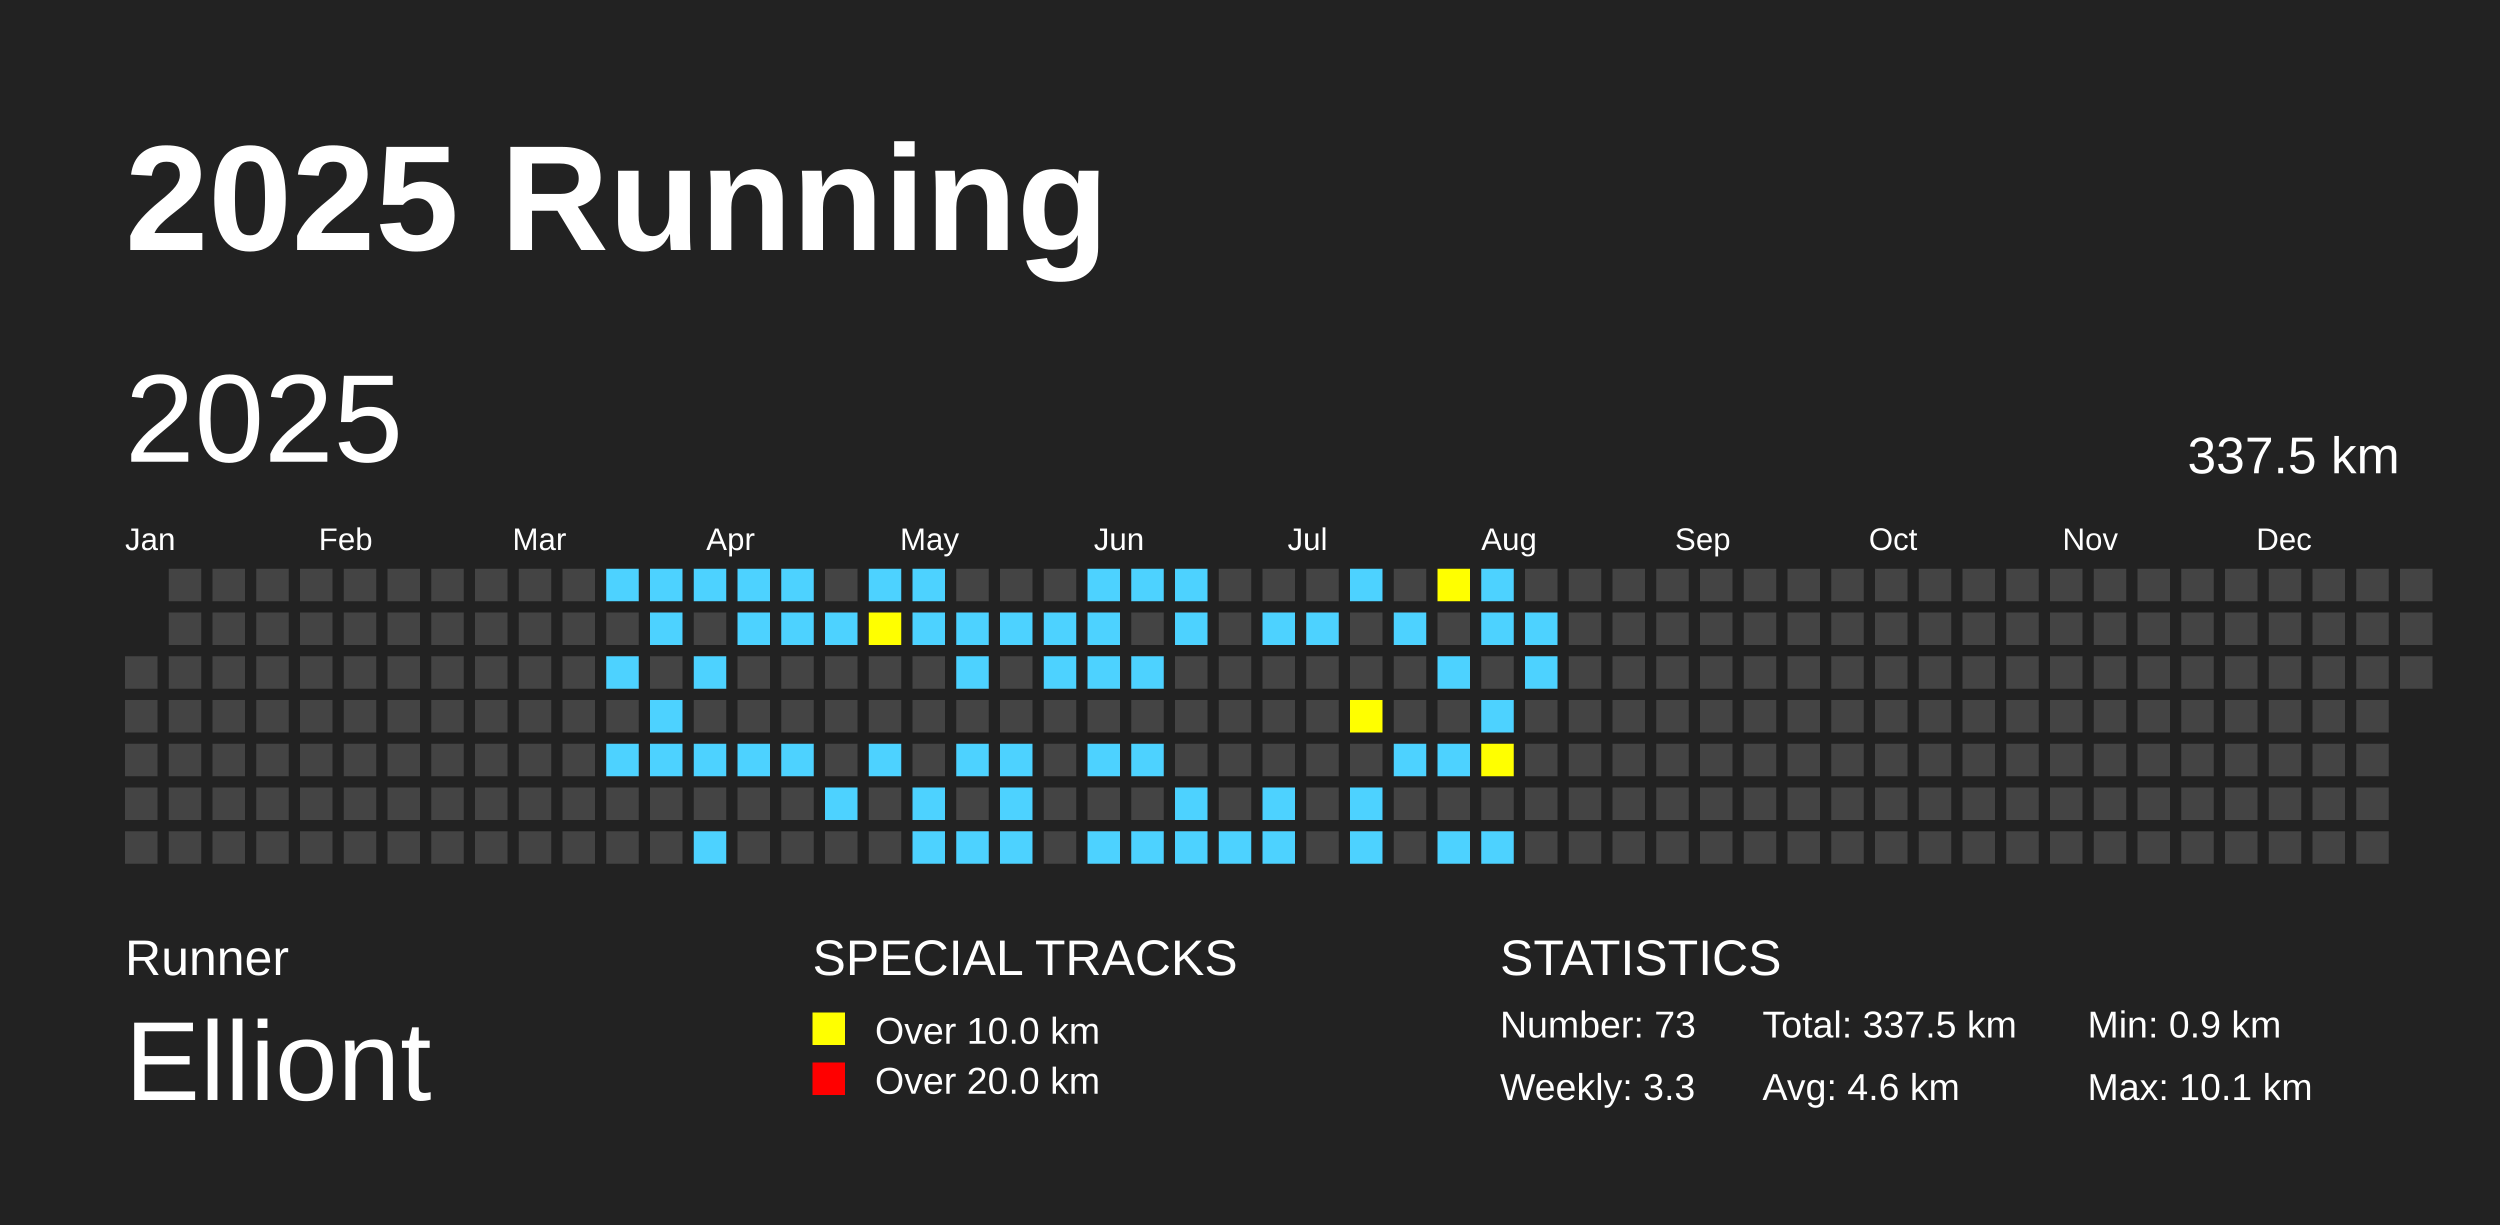
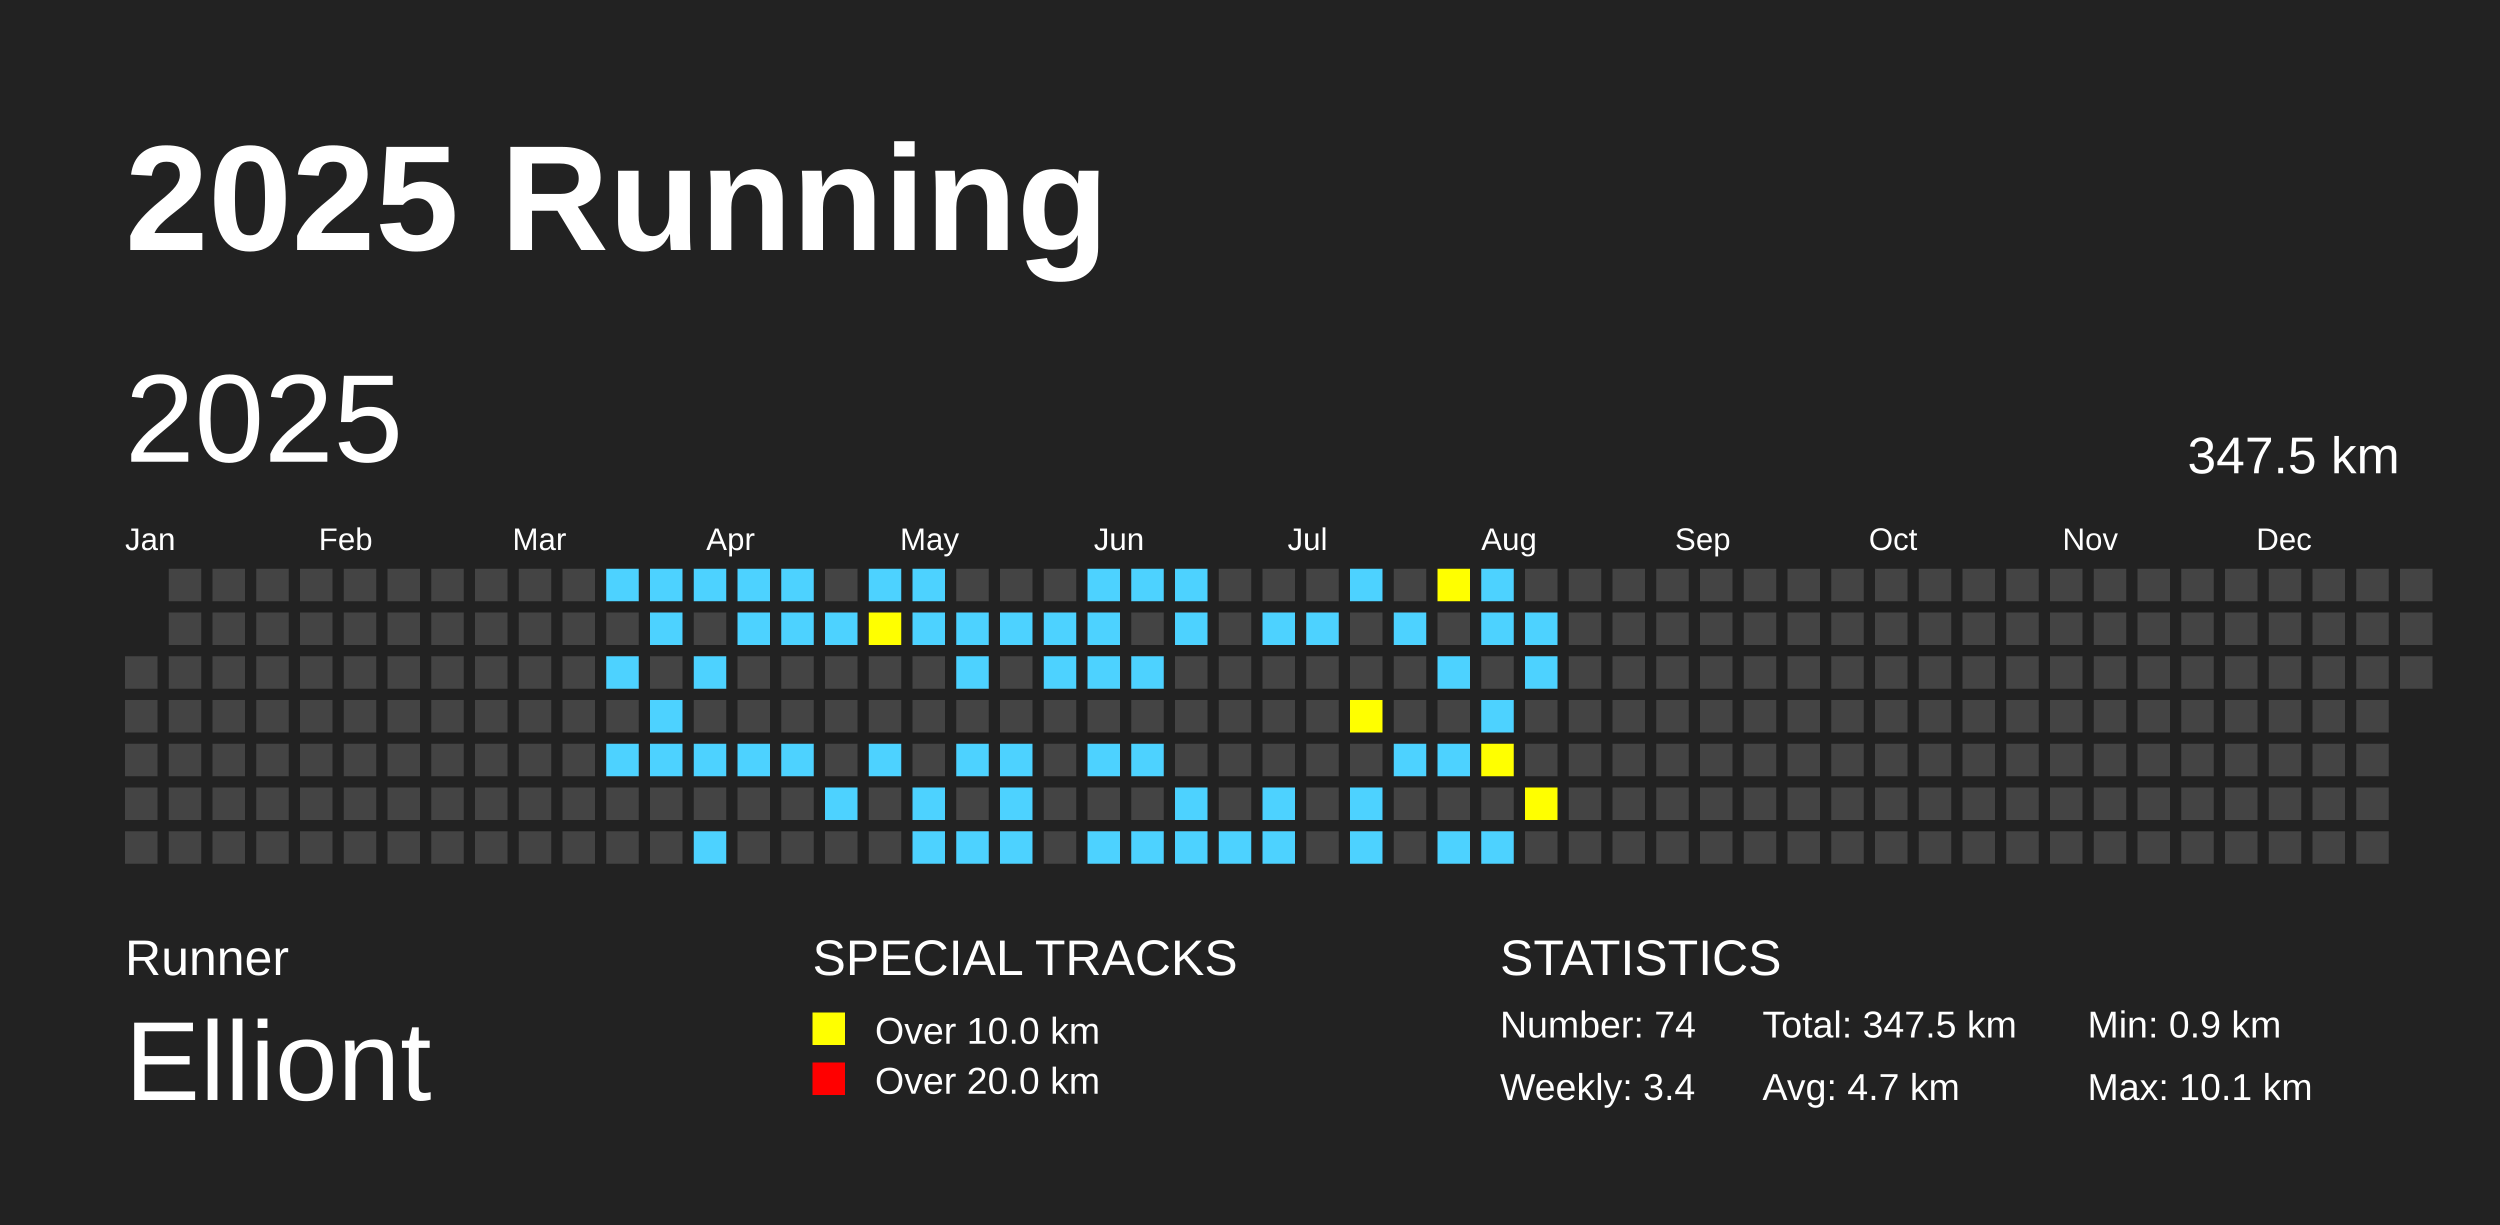
<svg xmlns="http://www.w3.org/2000/svg" baseProfile="full" height="98mm" version="1.1" viewBox="0,0,200,98" width="200mm">
  <defs />
  <rect fill="#222222" height="98" width="200" x="0" y="0" />
  <text fill="#FFFFFF" style="font-size:12px; font-family:Arial; font-weight:bold;" x="10" y="20">2025 Running</text>
  <text fill="#FFFFFF" style="font-size:4px; font-family:Arial" x="10" y="78">Runner</text>
  <text fill="#FFFFFF" style="font-size:9px; font-family:Arial" x="10" y="88">Elliont</text>
  <text fill="#FFFFFF" style="font-size:4px; font-family:Arial" x="65" y="78">SPECIAL TRACKS</text>
  <rect fill="yellow" height="2.6" width="2.6" x="65" y="81" />
  <text fill="#FFFFFF" style="font-size:3px; font-family:Arial" x="70" y="83.5">Over 10.0 km</text>
  <rect fill="red" height="2.6" width="2.6" x="65" y="85" />
  <text fill="#FFFFFF" style="font-size:3px; font-family:Arial" x="70" y="87.5">Over 20.0 km</text>
  <text fill="#FFFFFF" style="font-size:4px; font-family:Arial" x="120" y="78">STATISTICS</text>
-   <text fill="#FFFFFF" style="font-size:3px; font-family:Arial" x="120" y="83">Number: 73</text>
-   <text fill="#FFFFFF" style="font-size:3px; font-family:Arial" x="120" y="88">Weekly: 3.3</text>
-   <text fill="#FFFFFF" style="font-size:3px; font-family:Arial" x="141" y="83">Total: 337.5 km</text>
-   <text fill="#FFFFFF" style="font-size:3px; font-family:Arial" x="141" y="88">Avg: 4.6 km</text>
+   <text fill="#FFFFFF" style="font-size:3px; font-family:Arial" x="120" y="83">Number: 74</text>
+   <text fill="#FFFFFF" style="font-size:3px; font-family:Arial" x="120" y="88">Weekly: 3.4</text>
+   <text fill="#FFFFFF" style="font-size:3px; font-family:Arial" x="141" y="83">Total: 347.5 km</text>
+   <text fill="#FFFFFF" style="font-size:3px; font-family:Arial" x="141" y="88">Avg: 4.7 km</text>
  <text fill="#FFFFFF" style="font-size:3px; font-family:Arial" x="167" y="83">Min: 0.9 km</text>
  <text fill="#FFFFFF" style="font-size:3px; font-family:Arial" x="167" y="88">Max: 10.1 km</text>
  <text dominant-baseline="hanging" fill="#FFFFFF" style="font-size:10.0px; font-family:Arial;" x="10" y="30">2025</text>
-   <text dominant-baseline="hanging" fill="#FFFFFF" style="font-size:4.125px; font-family:Arial;" x="175" y="35">337.5 km</text>
+   <text dominant-baseline="hanging" fill="#FFFFFF" style="font-size:4.125px; font-family:Arial;" x="175" y="35">347.5 km</text>
  <text fill="#FFFFFF" style="font-size:2.5px; font-family:Arial" x="10.0" y="44">Jan</text>
  <text fill="#FFFFFF" style="font-size:2.5px; font-family:Arial" x="25.5" y="44">Feb</text>
  <text fill="#FFFFFF" style="font-size:2.5px; font-family:Arial" x="41.0" y="44">Mar</text>
  <text fill="#FFFFFF" style="font-size:2.5px; font-family:Arial" x="56.5" y="44">Apr</text>
  <text fill="#FFFFFF" style="font-size:2.5px; font-family:Arial" x="72.0" y="44">May</text>
  <text fill="#FFFFFF" style="font-size:2.5px; font-family:Arial" x="87.5" y="44">Jun</text>
  <text fill="#FFFFFF" style="font-size:2.5px; font-family:Arial" x="103.0" y="44">Jul</text>
  <text fill="#FFFFFF" style="font-size:2.5px; font-family:Arial" x="118.5" y="44">Aug</text>
  <text fill="#FFFFFF" style="font-size:2.5px; font-family:Arial" x="134.0" y="44">Sep</text>
  <text fill="#FFFFFF" style="font-size:2.5px; font-family:Arial" x="149.5" y="44">Oct</text>
  <text fill="#FFFFFF" style="font-size:2.5px; font-family:Arial" x="165.0" y="44">Nov</text>
  <text fill="#FFFFFF" style="font-size:2.5px; font-family:Arial" x="180.5" y="44">Dec</text>
  <rect fill="#444444" height="2.6" width="2.6" x="10.0" y="52.5" />
  <rect fill="#444444" height="2.6" width="2.6" x="10.0" y="56.0" />
  <rect fill="#444444" height="2.6" width="2.6" x="10.0" y="59.5" />
  <rect fill="#444444" height="2.6" width="2.6" x="10.0" y="63.0" />
  <rect fill="#444444" height="2.6" width="2.6" x="10.0" y="66.5" />
  <rect fill="#444444" height="2.6" width="2.6" x="13.5" y="45.5" />
  <rect fill="#444444" height="2.6" width="2.6" x="13.5" y="49.0" />
  <rect fill="#444444" height="2.6" width="2.6" x="13.5" y="52.5" />
  <rect fill="#444444" height="2.6" width="2.6" x="13.5" y="56.0" />
  <rect fill="#444444" height="2.6" width="2.6" x="13.5" y="59.5" />
  <rect fill="#444444" height="2.6" width="2.6" x="13.5" y="63.0" />
  <rect fill="#444444" height="2.6" width="2.6" x="13.5" y="66.5" />
  <rect fill="#444444" height="2.6" width="2.6" x="17.0" y="45.5" />
  <rect fill="#444444" height="2.6" width="2.6" x="17.0" y="49.0" />
  <rect fill="#444444" height="2.6" width="2.6" x="17.0" y="52.5" />
  <rect fill="#444444" height="2.6" width="2.6" x="17.0" y="56.0" />
  <rect fill="#444444" height="2.6" width="2.6" x="17.0" y="59.5" />
  <rect fill="#444444" height="2.6" width="2.6" x="17.0" y="63.0" />
  <rect fill="#444444" height="2.6" width="2.6" x="17.0" y="66.5" />
  <rect fill="#444444" height="2.6" width="2.6" x="20.5" y="45.5" />
  <rect fill="#444444" height="2.6" width="2.6" x="20.5" y="49.0" />
  <rect fill="#444444" height="2.6" width="2.6" x="20.5" y="52.5" />
  <rect fill="#444444" height="2.6" width="2.6" x="20.5" y="56.0" />
  <rect fill="#444444" height="2.6" width="2.6" x="20.5" y="59.5" />
  <rect fill="#444444" height="2.6" width="2.6" x="20.5" y="63.0" />
  <rect fill="#444444" height="2.6" width="2.6" x="20.5" y="66.5" />
  <rect fill="#444444" height="2.6" width="2.6" x="24.0" y="45.5" />
  <rect fill="#444444" height="2.6" width="2.6" x="24.0" y="49.0" />
  <rect fill="#444444" height="2.6" width="2.6" x="24.0" y="52.5" />
  <rect fill="#444444" height="2.6" width="2.6" x="24.0" y="56.0" />
  <rect fill="#444444" height="2.6" width="2.6" x="24.0" y="59.5" />
  <rect fill="#444444" height="2.6" width="2.6" x="24.0" y="63.0" />
  <rect fill="#444444" height="2.6" width="2.6" x="24.0" y="66.5" />
  <rect fill="#444444" height="2.6" width="2.6" x="27.5" y="45.5" />
  <rect fill="#444444" height="2.6" width="2.6" x="27.5" y="49.0" />
  <rect fill="#444444" height="2.6" width="2.6" x="27.5" y="52.5" />
  <rect fill="#444444" height="2.6" width="2.6" x="27.5" y="56.0" />
  <rect fill="#444444" height="2.6" width="2.6" x="27.5" y="59.5" />
  <rect fill="#444444" height="2.6" width="2.6" x="27.5" y="63.0" />
  <rect fill="#444444" height="2.6" width="2.6" x="27.5" y="66.5" />
  <rect fill="#444444" height="2.6" width="2.6" x="31.0" y="45.5" />
  <rect fill="#444444" height="2.6" width="2.6" x="31.0" y="49.0" />
  <rect fill="#444444" height="2.6" width="2.6" x="31.0" y="52.5" />
  <rect fill="#444444" height="2.6" width="2.6" x="31.0" y="56.0" />
  <rect fill="#444444" height="2.6" width="2.6" x="31.0" y="59.5" />
  <rect fill="#444444" height="2.6" width="2.6" x="31.0" y="63.0" />
  <rect fill="#444444" height="2.6" width="2.6" x="31.0" y="66.5" />
  <rect fill="#444444" height="2.6" width="2.6" x="34.5" y="45.5" />
  <rect fill="#444444" height="2.6" width="2.6" x="34.5" y="49.0" />
  <rect fill="#444444" height="2.6" width="2.6" x="34.5" y="52.5" />
  <rect fill="#444444" height="2.6" width="2.6" x="34.5" y="56.0" />
  <rect fill="#444444" height="2.6" width="2.6" x="34.5" y="59.5" />
  <rect fill="#444444" height="2.6" width="2.6" x="34.5" y="63.0" />
  <rect fill="#444444" height="2.6" width="2.6" x="34.5" y="66.5" />
  <rect fill="#444444" height="2.6" width="2.6" x="38.0" y="45.5" />
  <rect fill="#444444" height="2.6" width="2.6" x="38.0" y="49.0" />
  <rect fill="#444444" height="2.6" width="2.6" x="38.0" y="52.5" />
  <rect fill="#444444" height="2.6" width="2.6" x="38.0" y="56.0" />
  <rect fill="#444444" height="2.6" width="2.6" x="38.0" y="59.5" />
  <rect fill="#444444" height="2.6" width="2.6" x="38.0" y="63.0" />
  <rect fill="#444444" height="2.6" width="2.6" x="38.0" y="66.5" />
  <rect fill="#444444" height="2.6" width="2.6" x="41.5" y="45.5" />
  <rect fill="#444444" height="2.6" width="2.6" x="41.5" y="49.0" />
  <rect fill="#444444" height="2.6" width="2.6" x="41.5" y="52.5" />
  <rect fill="#444444" height="2.6" width="2.6" x="41.5" y="56.0" />
  <rect fill="#444444" height="2.6" width="2.6" x="41.5" y="59.5" />
  <rect fill="#444444" height="2.6" width="2.6" x="41.5" y="63.0" />
  <rect fill="#444444" height="2.6" width="2.6" x="41.5" y="66.5" />
  <rect fill="#444444" height="2.6" width="2.6" x="45.0" y="45.5" />
  <rect fill="#444444" height="2.6" width="2.6" x="45.0" y="49.0" />
  <rect fill="#444444" height="2.6" width="2.6" x="45.0" y="52.5" />
  <rect fill="#444444" height="2.6" width="2.6" x="45.0" y="56.0" />
  <rect fill="#444444" height="2.6" width="2.6" x="45.0" y="59.5" />
  <rect fill="#444444" height="2.6" width="2.6" x="45.0" y="63.0" />
  <rect fill="#444444" height="2.6" width="2.6" x="45.0" y="66.5" />
  <rect fill="#4DD2FF" height="2.6" width="2.6" x="48.5" y="45.5" />
  <rect fill="#444444" height="2.6" width="2.6" x="48.5" y="49.0" />
  <rect fill="#4DD2FF" height="2.6" width="2.6" x="48.5" y="52.5" />
  <rect fill="#444444" height="2.6" width="2.6" x="48.5" y="56.0" />
  <rect fill="#4DD2FF" height="2.6" width="2.6" x="48.5" y="59.5" />
  <rect fill="#444444" height="2.6" width="2.6" x="48.5" y="63.0" />
  <rect fill="#444444" height="2.6" width="2.6" x="48.5" y="66.5" />
  <rect fill="#4DD2FF" height="2.6" width="2.6" x="52.0" y="45.5" />
  <rect fill="#4DD2FF" height="2.6" width="2.6" x="52.0" y="49.0" />
  <rect fill="#444444" height="2.6" width="2.6" x="52.0" y="52.5" />
  <rect fill="#4DD2FF" height="2.6" width="2.6" x="52.0" y="56.0" />
  <rect fill="#4DD2FF" height="2.6" width="2.6" x="52.0" y="59.5" />
  <rect fill="#444444" height="2.6" width="2.6" x="52.0" y="63.0" />
  <rect fill="#444444" height="2.6" width="2.6" x="52.0" y="66.5" />
  <rect fill="#4DD2FF" height="2.6" width="2.6" x="55.5" y="45.5" />
  <rect fill="#444444" height="2.6" width="2.6" x="55.5" y="49.0" />
  <rect fill="#4DD2FF" height="2.6" width="2.6" x="55.5" y="52.5" />
  <rect fill="#444444" height="2.6" width="2.6" x="55.5" y="56.0" />
  <rect fill="#4DD2FF" height="2.6" width="2.6" x="55.5" y="59.5" />
  <rect fill="#444444" height="2.6" width="2.6" x="55.5" y="63.0" />
  <rect fill="#4DD2FF" height="2.6" width="2.6" x="55.5" y="66.5" />
  <rect fill="#4DD2FF" height="2.6" width="2.6" x="59.0" y="45.5" />
  <rect fill="#4DD2FF" height="2.6" width="2.6" x="59.0" y="49.0" />
  <rect fill="#444444" height="2.6" width="2.6" x="59.0" y="52.5" />
  <rect fill="#444444" height="2.6" width="2.6" x="59.0" y="56.0" />
  <rect fill="#4DD2FF" height="2.6" width="2.6" x="59.0" y="59.5" />
  <rect fill="#444444" height="2.6" width="2.6" x="59.0" y="63.0" />
  <rect fill="#444444" height="2.6" width="2.6" x="59.0" y="66.5" />
  <rect fill="#4DD2FF" height="2.6" width="2.6" x="62.5" y="45.5" />
  <rect fill="#4DD2FF" height="2.6" width="2.6" x="62.5" y="49.0" />
  <rect fill="#444444" height="2.6" width="2.6" x="62.5" y="52.5" />
  <rect fill="#444444" height="2.6" width="2.6" x="62.5" y="56.0" />
  <rect fill="#4DD2FF" height="2.6" width="2.6" x="62.5" y="59.5" />
  <rect fill="#444444" height="2.6" width="2.6" x="62.5" y="63.0" />
  <rect fill="#444444" height="2.6" width="2.6" x="62.5" y="66.5" />
  <rect fill="#444444" height="2.6" width="2.6" x="66.0" y="45.5" />
  <rect fill="#4DD2FF" height="2.6" width="2.6" x="66.0" y="49.0" />
  <rect fill="#444444" height="2.6" width="2.6" x="66.0" y="52.5" />
  <rect fill="#444444" height="2.6" width="2.6" x="66.0" y="56.0" />
  <rect fill="#444444" height="2.6" width="2.6" x="66.0" y="59.5" />
  <rect fill="#4DD2FF" height="2.6" width="2.6" x="66.0" y="63.0" />
  <rect fill="#444444" height="2.6" width="2.6" x="66.0" y="66.5" />
  <rect fill="#4DD2FF" height="2.6" width="2.6" x="69.5" y="45.5" />
  <rect fill="yellow" height="2.6" width="2.6" x="69.5" y="49.0" />
  <rect fill="#444444" height="2.6" width="2.6" x="69.5" y="52.5" />
  <rect fill="#444444" height="2.6" width="2.6" x="69.5" y="56.0" />
  <rect fill="#4DD2FF" height="2.6" width="2.6" x="69.5" y="59.5" />
  <rect fill="#444444" height="2.6" width="2.6" x="69.5" y="63.0" />
  <rect fill="#444444" height="2.6" width="2.6" x="69.5" y="66.5" />
  <rect fill="#4DD2FF" height="2.6" width="2.6" x="73.0" y="45.5" />
  <rect fill="#4DD2FF" height="2.6" width="2.6" x="73.0" y="49.0" />
  <rect fill="#444444" height="2.6" width="2.6" x="73.0" y="52.5" />
  <rect fill="#444444" height="2.6" width="2.6" x="73.0" y="56.0" />
  <rect fill="#444444" height="2.6" width="2.6" x="73.0" y="59.5" />
  <rect fill="#4DD2FF" height="2.6" width="2.6" x="73.0" y="63.0" />
  <rect fill="#4DD2FF" height="2.6" width="2.6" x="73.0" y="66.5" />
  <rect fill="#444444" height="2.6" width="2.6" x="76.5" y="45.5" />
  <rect fill="#4DD2FF" height="2.6" width="2.6" x="76.5" y="49.0" />
  <rect fill="#4DD2FF" height="2.6" width="2.6" x="76.5" y="52.5" />
  <rect fill="#444444" height="2.6" width="2.6" x="76.5" y="56.0" />
  <rect fill="#4DD2FF" height="2.6" width="2.6" x="76.5" y="59.5" />
  <rect fill="#444444" height="2.6" width="2.6" x="76.5" y="63.0" />
  <rect fill="#4DD2FF" height="2.6" width="2.6" x="76.5" y="66.5" />
  <rect fill="#444444" height="2.6" width="2.6" x="80.0" y="45.5" />
  <rect fill="#4DD2FF" height="2.6" width="2.6" x="80.0" y="49.0" />
  <rect fill="#444444" height="2.6" width="2.6" x="80.0" y="52.5" />
  <rect fill="#444444" height="2.6" width="2.6" x="80.0" y="56.0" />
  <rect fill="#4DD2FF" height="2.6" width="2.6" x="80.0" y="59.5" />
  <rect fill="#4DD2FF" height="2.6" width="2.6" x="80.0" y="63.0" />
  <rect fill="#4DD2FF" height="2.6" width="2.6" x="80.0" y="66.5" />
  <rect fill="#444444" height="2.6" width="2.6" x="83.5" y="45.5" />
  <rect fill="#4DD2FF" height="2.6" width="2.6" x="83.5" y="49.0" />
  <rect fill="#4DD2FF" height="2.6" width="2.6" x="83.5" y="52.5" />
  <rect fill="#444444" height="2.6" width="2.6" x="83.5" y="56.0" />
  <rect fill="#444444" height="2.6" width="2.6" x="83.5" y="59.5" />
  <rect fill="#444444" height="2.6" width="2.6" x="83.5" y="63.0" />
  <rect fill="#444444" height="2.6" width="2.6" x="83.5" y="66.5" />
  <rect fill="#4DD2FF" height="2.6" width="2.6" x="87.0" y="45.5" />
  <rect fill="#4DD2FF" height="2.6" width="2.6" x="87.0" y="49.0" />
  <rect fill="#4DD2FF" height="2.6" width="2.6" x="87.0" y="52.5" />
  <rect fill="#444444" height="2.6" width="2.6" x="87.0" y="56.0" />
  <rect fill="#4DD2FF" height="2.6" width="2.6" x="87.0" y="59.5" />
  <rect fill="#444444" height="2.6" width="2.6" x="87.0" y="63.0" />
  <rect fill="#4DD2FF" height="2.6" width="2.6" x="87.0" y="66.5" />
  <rect fill="#4DD2FF" height="2.6" width="2.6" x="90.5" y="45.5" />
  <rect fill="#444444" height="2.6" width="2.6" x="90.5" y="49.0" />
  <rect fill="#4DD2FF" height="2.6" width="2.6" x="90.5" y="52.5" />
  <rect fill="#444444" height="2.6" width="2.6" x="90.5" y="56.0" />
  <rect fill="#4DD2FF" height="2.6" width="2.6" x="90.5" y="59.5" />
  <rect fill="#444444" height="2.6" width="2.6" x="90.5" y="63.0" />
  <rect fill="#4DD2FF" height="2.6" width="2.6" x="90.5" y="66.5" />
  <rect fill="#4DD2FF" height="2.6" width="2.6" x="94.0" y="45.5" />
  <rect fill="#4DD2FF" height="2.6" width="2.6" x="94.0" y="49.0" />
  <rect fill="#444444" height="2.6" width="2.6" x="94.0" y="52.5" />
  <rect fill="#444444" height="2.6" width="2.6" x="94.0" y="56.0" />
  <rect fill="#444444" height="2.6" width="2.6" x="94.0" y="59.5" />
  <rect fill="#4DD2FF" height="2.6" width="2.6" x="94.0" y="63.0" />
  <rect fill="#4DD2FF" height="2.6" width="2.6" x="94.0" y="66.5" />
  <rect fill="#444444" height="2.6" width="2.6" x="97.5" y="45.5" />
  <rect fill="#444444" height="2.6" width="2.6" x="97.5" y="49.0" />
  <rect fill="#444444" height="2.6" width="2.6" x="97.5" y="52.5" />
  <rect fill="#444444" height="2.6" width="2.6" x="97.5" y="56.0" />
  <rect fill="#444444" height="2.6" width="2.6" x="97.5" y="59.5" />
  <rect fill="#444444" height="2.6" width="2.6" x="97.5" y="63.0" />
  <rect fill="#4DD2FF" height="2.6" width="2.6" x="97.5" y="66.5" />
  <rect fill="#444444" height="2.6" width="2.6" x="101.0" y="45.5" />
  <rect fill="#4DD2FF" height="2.6" width="2.6" x="101.0" y="49.0" />
  <rect fill="#444444" height="2.6" width="2.6" x="101.0" y="52.5" />
  <rect fill="#444444" height="2.6" width="2.6" x="101.0" y="56.0" />
  <rect fill="#444444" height="2.6" width="2.6" x="101.0" y="59.5" />
  <rect fill="#4DD2FF" height="2.6" width="2.6" x="101.0" y="63.0" />
  <rect fill="#4DD2FF" height="2.6" width="2.6" x="101.0" y="66.5" />
  <rect fill="#444444" height="2.6" width="2.6" x="104.5" y="45.5" />
  <rect fill="#4DD2FF" height="2.6" width="2.6" x="104.5" y="49.0" />
  <rect fill="#444444" height="2.6" width="2.6" x="104.5" y="52.5" />
  <rect fill="#444444" height="2.6" width="2.6" x="104.5" y="56.0" />
  <rect fill="#444444" height="2.6" width="2.6" x="104.5" y="59.5" />
  <rect fill="#444444" height="2.6" width="2.6" x="104.5" y="63.0" />
  <rect fill="#444444" height="2.6" width="2.6" x="104.5" y="66.5" />
  <rect fill="#4DD2FF" height="2.6" width="2.6" x="108.0" y="45.5" />
  <rect fill="#444444" height="2.6" width="2.6" x="108.0" y="49.0" />
  <rect fill="#444444" height="2.6" width="2.6" x="108.0" y="52.5" />
  <rect fill="yellow" height="2.6" width="2.6" x="108.0" y="56.0" />
  <rect fill="#444444" height="2.6" width="2.6" x="108.0" y="59.5" />
  <rect fill="#4DD2FF" height="2.6" width="2.6" x="108.0" y="63.0" />
  <rect fill="#4DD2FF" height="2.6" width="2.6" x="108.0" y="66.5" />
  <rect fill="#444444" height="2.6" width="2.6" x="111.5" y="45.5" />
  <rect fill="#4DD2FF" height="2.6" width="2.6" x="111.5" y="49.0" />
  <rect fill="#444444" height="2.6" width="2.6" x="111.5" y="52.5" />
  <rect fill="#444444" height="2.6" width="2.6" x="111.5" y="56.0" />
  <rect fill="#4DD2FF" height="2.6" width="2.6" x="111.5" y="59.5" />
  <rect fill="#444444" height="2.6" width="2.6" x="111.5" y="63.0" />
  <rect fill="#444444" height="2.6" width="2.6" x="111.5" y="66.5" />
  <rect fill="yellow" height="2.6" width="2.6" x="115.0" y="45.5" />
  <rect fill="#444444" height="2.6" width="2.6" x="115.0" y="49.0" />
  <rect fill="#4DD2FF" height="2.6" width="2.6" x="115.0" y="52.5" />
  <rect fill="#444444" height="2.6" width="2.6" x="115.0" y="56.0" />
  <rect fill="#4DD2FF" height="2.6" width="2.6" x="115.0" y="59.5" />
  <rect fill="#444444" height="2.6" width="2.6" x="115.0" y="63.0" />
  <rect fill="#4DD2FF" height="2.6" width="2.6" x="115.0" y="66.5" />
  <rect fill="#4DD2FF" height="2.6" width="2.6" x="118.5" y="45.5" />
  <rect fill="#4DD2FF" height="2.6" width="2.6" x="118.5" y="49.0" />
  <rect fill="#444444" height="2.6" width="2.6" x="118.5" y="52.5" />
  <rect fill="#4DD2FF" height="2.6" width="2.6" x="118.5" y="56.0" />
  <rect fill="yellow" height="2.6" width="2.6" x="118.5" y="59.5" />
  <rect fill="#444444" height="2.6" width="2.6" x="118.5" y="63.0" />
  <rect fill="#4DD2FF" height="2.6" width="2.6" x="118.5" y="66.5" />
  <rect fill="#444444" height="2.6" width="2.6" x="122.0" y="45.5" />
  <rect fill="#4DD2FF" height="2.6" width="2.6" x="122.0" y="49.0" />
  <rect fill="#4DD2FF" height="2.6" width="2.6" x="122.0" y="52.5" />
  <rect fill="#444444" height="2.6" width="2.6" x="122.0" y="56.0" />
  <rect fill="#444444" height="2.6" width="2.6" x="122.0" y="59.5" />
-   <rect fill="#444444" height="2.6" width="2.6" x="122.0" y="63.0" />
+   <rect fill="yellow" height="2.6" width="2.6" x="122.0" y="63.0" />
  <rect fill="#444444" height="2.6" width="2.6" x="122.0" y="66.5" />
  <rect fill="#444444" height="2.6" width="2.6" x="125.5" y="45.5" />
  <rect fill="#444444" height="2.6" width="2.6" x="125.5" y="49.0" />
  <rect fill="#444444" height="2.6" width="2.6" x="125.5" y="52.5" />
  <rect fill="#444444" height="2.6" width="2.6" x="125.5" y="56.0" />
  <rect fill="#444444" height="2.6" width="2.6" x="125.5" y="59.5" />
  <rect fill="#444444" height="2.6" width="2.6" x="125.5" y="63.0" />
  <rect fill="#444444" height="2.6" width="2.6" x="125.5" y="66.5" />
  <rect fill="#444444" height="2.6" width="2.6" x="129.0" y="45.5" />
  <rect fill="#444444" height="2.6" width="2.6" x="129.0" y="49.0" />
  <rect fill="#444444" height="2.6" width="2.6" x="129.0" y="52.5" />
  <rect fill="#444444" height="2.6" width="2.6" x="129.0" y="56.0" />
  <rect fill="#444444" height="2.6" width="2.6" x="129.0" y="59.5" />
  <rect fill="#444444" height="2.6" width="2.6" x="129.0" y="63.0" />
  <rect fill="#444444" height="2.6" width="2.6" x="129.0" y="66.5" />
  <rect fill="#444444" height="2.6" width="2.6" x="132.5" y="45.5" />
  <rect fill="#444444" height="2.6" width="2.6" x="132.5" y="49.0" />
  <rect fill="#444444" height="2.6" width="2.6" x="132.5" y="52.5" />
  <rect fill="#444444" height="2.6" width="2.6" x="132.5" y="56.0" />
  <rect fill="#444444" height="2.6" width="2.6" x="132.5" y="59.5" />
  <rect fill="#444444" height="2.6" width="2.6" x="132.5" y="63.0" />
  <rect fill="#444444" height="2.6" width="2.6" x="132.5" y="66.5" />
  <rect fill="#444444" height="2.6" width="2.6" x="136.0" y="45.5" />
  <rect fill="#444444" height="2.6" width="2.6" x="136.0" y="49.0" />
  <rect fill="#444444" height="2.6" width="2.6" x="136.0" y="52.5" />
  <rect fill="#444444" height="2.6" width="2.6" x="136.0" y="56.0" />
  <rect fill="#444444" height="2.6" width="2.6" x="136.0" y="59.5" />
  <rect fill="#444444" height="2.6" width="2.6" x="136.0" y="63.0" />
  <rect fill="#444444" height="2.6" width="2.6" x="136.0" y="66.5" />
  <rect fill="#444444" height="2.6" width="2.6" x="139.5" y="45.5" />
  <rect fill="#444444" height="2.6" width="2.6" x="139.5" y="49.0" />
  <rect fill="#444444" height="2.6" width="2.6" x="139.5" y="52.5" />
  <rect fill="#444444" height="2.6" width="2.6" x="139.5" y="56.0" />
  <rect fill="#444444" height="2.6" width="2.6" x="139.5" y="59.5" />
  <rect fill="#444444" height="2.6" width="2.6" x="139.5" y="63.0" />
  <rect fill="#444444" height="2.6" width="2.6" x="139.5" y="66.5" />
  <rect fill="#444444" height="2.6" width="2.6" x="143.0" y="45.5" />
  <rect fill="#444444" height="2.6" width="2.6" x="143.0" y="49.0" />
  <rect fill="#444444" height="2.6" width="2.6" x="143.0" y="52.5" />
  <rect fill="#444444" height="2.6" width="2.6" x="143.0" y="56.0" />
  <rect fill="#444444" height="2.6" width="2.6" x="143.0" y="59.5" />
  <rect fill="#444444" height="2.6" width="2.6" x="143.0" y="63.0" />
  <rect fill="#444444" height="2.6" width="2.6" x="143.0" y="66.5" />
  <rect fill="#444444" height="2.6" width="2.6" x="146.5" y="45.5" />
  <rect fill="#444444" height="2.6" width="2.6" x="146.5" y="49.0" />
  <rect fill="#444444" height="2.6" width="2.6" x="146.5" y="52.5" />
  <rect fill="#444444" height="2.6" width="2.6" x="146.5" y="56.0" />
  <rect fill="#444444" height="2.6" width="2.6" x="146.5" y="59.5" />
  <rect fill="#444444" height="2.6" width="2.6" x="146.5" y="63.0" />
  <rect fill="#444444" height="2.6" width="2.6" x="146.5" y="66.5" />
  <rect fill="#444444" height="2.6" width="2.6" x="150.0" y="45.5" />
  <rect fill="#444444" height="2.6" width="2.6" x="150.0" y="49.0" />
  <rect fill="#444444" height="2.6" width="2.6" x="150.0" y="52.5" />
  <rect fill="#444444" height="2.6" width="2.6" x="150.0" y="56.0" />
  <rect fill="#444444" height="2.6" width="2.6" x="150.0" y="59.5" />
  <rect fill="#444444" height="2.6" width="2.6" x="150.0" y="63.0" />
  <rect fill="#444444" height="2.6" width="2.6" x="150.0" y="66.5" />
  <rect fill="#444444" height="2.6" width="2.6" x="153.5" y="45.5" />
  <rect fill="#444444" height="2.6" width="2.6" x="153.5" y="49.0" />
  <rect fill="#444444" height="2.6" width="2.6" x="153.5" y="52.5" />
  <rect fill="#444444" height="2.6" width="2.6" x="153.5" y="56.0" />
  <rect fill="#444444" height="2.6" width="2.6" x="153.5" y="59.5" />
  <rect fill="#444444" height="2.6" width="2.6" x="153.5" y="63.0" />
  <rect fill="#444444" height="2.6" width="2.6" x="153.5" y="66.5" />
  <rect fill="#444444" height="2.6" width="2.6" x="157.0" y="45.5" />
  <rect fill="#444444" height="2.6" width="2.6" x="157.0" y="49.0" />
  <rect fill="#444444" height="2.6" width="2.6" x="157.0" y="52.5" />
  <rect fill="#444444" height="2.6" width="2.6" x="157.0" y="56.0" />
  <rect fill="#444444" height="2.6" width="2.6" x="157.0" y="59.5" />
  <rect fill="#444444" height="2.6" width="2.6" x="157.0" y="63.0" />
  <rect fill="#444444" height="2.6" width="2.6" x="157.0" y="66.5" />
  <rect fill="#444444" height="2.6" width="2.6" x="160.5" y="45.5" />
  <rect fill="#444444" height="2.6" width="2.6" x="160.5" y="49.0" />
  <rect fill="#444444" height="2.6" width="2.6" x="160.5" y="52.5" />
  <rect fill="#444444" height="2.6" width="2.6" x="160.5" y="56.0" />
  <rect fill="#444444" height="2.6" width="2.6" x="160.5" y="59.5" />
  <rect fill="#444444" height="2.6" width="2.6" x="160.5" y="63.0" />
  <rect fill="#444444" height="2.6" width="2.6" x="160.5" y="66.5" />
  <rect fill="#444444" height="2.6" width="2.6" x="164.0" y="45.5" />
  <rect fill="#444444" height="2.6" width="2.6" x="164.0" y="49.0" />
  <rect fill="#444444" height="2.6" width="2.6" x="164.0" y="52.5" />
  <rect fill="#444444" height="2.6" width="2.6" x="164.0" y="56.0" />
  <rect fill="#444444" height="2.6" width="2.6" x="164.0" y="59.5" />
  <rect fill="#444444" height="2.6" width="2.6" x="164.0" y="63.0" />
  <rect fill="#444444" height="2.6" width="2.6" x="164.0" y="66.5" />
  <rect fill="#444444" height="2.6" width="2.6" x="167.5" y="45.5" />
  <rect fill="#444444" height="2.6" width="2.6" x="167.5" y="49.0" />
  <rect fill="#444444" height="2.6" width="2.6" x="167.5" y="52.5" />
  <rect fill="#444444" height="2.6" width="2.6" x="167.5" y="56.0" />
  <rect fill="#444444" height="2.6" width="2.6" x="167.5" y="59.5" />
  <rect fill="#444444" height="2.6" width="2.6" x="167.5" y="63.0" />
  <rect fill="#444444" height="2.6" width="2.6" x="167.5" y="66.5" />
  <rect fill="#444444" height="2.6" width="2.6" x="171.0" y="45.5" />
  <rect fill="#444444" height="2.6" width="2.6" x="171.0" y="49.0" />
  <rect fill="#444444" height="2.6" width="2.6" x="171.0" y="52.5" />
  <rect fill="#444444" height="2.6" width="2.6" x="171.0" y="56.0" />
  <rect fill="#444444" height="2.6" width="2.6" x="171.0" y="59.5" />
  <rect fill="#444444" height="2.6" width="2.6" x="171.0" y="63.0" />
  <rect fill="#444444" height="2.6" width="2.6" x="171.0" y="66.5" />
  <rect fill="#444444" height="2.6" width="2.6" x="174.5" y="45.5" />
  <rect fill="#444444" height="2.6" width="2.6" x="174.5" y="49.0" />
  <rect fill="#444444" height="2.6" width="2.6" x="174.5" y="52.5" />
  <rect fill="#444444" height="2.6" width="2.6" x="174.5" y="56.0" />
  <rect fill="#444444" height="2.6" width="2.6" x="174.5" y="59.5" />
  <rect fill="#444444" height="2.6" width="2.6" x="174.5" y="63.0" />
  <rect fill="#444444" height="2.6" width="2.6" x="174.5" y="66.5" />
  <rect fill="#444444" height="2.6" width="2.6" x="178.0" y="45.5" />
  <rect fill="#444444" height="2.6" width="2.6" x="178.0" y="49.0" />
  <rect fill="#444444" height="2.6" width="2.6" x="178.0" y="52.5" />
  <rect fill="#444444" height="2.6" width="2.6" x="178.0" y="56.0" />
  <rect fill="#444444" height="2.6" width="2.6" x="178.0" y="59.5" />
  <rect fill="#444444" height="2.6" width="2.6" x="178.0" y="63.0" />
  <rect fill="#444444" height="2.6" width="2.6" x="178.0" y="66.5" />
  <rect fill="#444444" height="2.6" width="2.6" x="181.5" y="45.5" />
  <rect fill="#444444" height="2.6" width="2.6" x="181.5" y="49.0" />
  <rect fill="#444444" height="2.6" width="2.6" x="181.5" y="52.5" />
  <rect fill="#444444" height="2.6" width="2.6" x="181.5" y="56.0" />
  <rect fill="#444444" height="2.6" width="2.6" x="181.5" y="59.5" />
  <rect fill="#444444" height="2.6" width="2.6" x="181.5" y="63.0" />
  <rect fill="#444444" height="2.6" width="2.6" x="181.5" y="66.5" />
  <rect fill="#444444" height="2.6" width="2.6" x="185.0" y="45.5" />
  <rect fill="#444444" height="2.6" width="2.6" x="185.0" y="49.0" />
  <rect fill="#444444" height="2.6" width="2.6" x="185.0" y="52.5" />
  <rect fill="#444444" height="2.6" width="2.6" x="185.0" y="56.0" />
  <rect fill="#444444" height="2.6" width="2.6" x="185.0" y="59.5" />
  <rect fill="#444444" height="2.6" width="2.6" x="185.0" y="63.0" />
  <rect fill="#444444" height="2.6" width="2.6" x="185.0" y="66.5" />
  <rect fill="#444444" height="2.6" width="2.6" x="188.5" y="45.5" />
  <rect fill="#444444" height="2.6" width="2.6" x="188.5" y="49.0" />
  <rect fill="#444444" height="2.6" width="2.6" x="188.5" y="52.5" />
  <rect fill="#444444" height="2.6" width="2.6" x="188.5" y="56.0" />
  <rect fill="#444444" height="2.6" width="2.6" x="188.5" y="59.5" />
  <rect fill="#444444" height="2.6" width="2.6" x="188.5" y="63.0" />
  <rect fill="#444444" height="2.6" width="2.6" x="188.5" y="66.5" />
  <rect fill="#444444" height="2.6" width="2.6" x="192.0" y="45.5" />
  <rect fill="#444444" height="2.6" width="2.6" x="192.0" y="49.0" />
  <rect fill="#444444" height="2.6" width="2.6" x="192.0" y="52.5" />
</svg>
